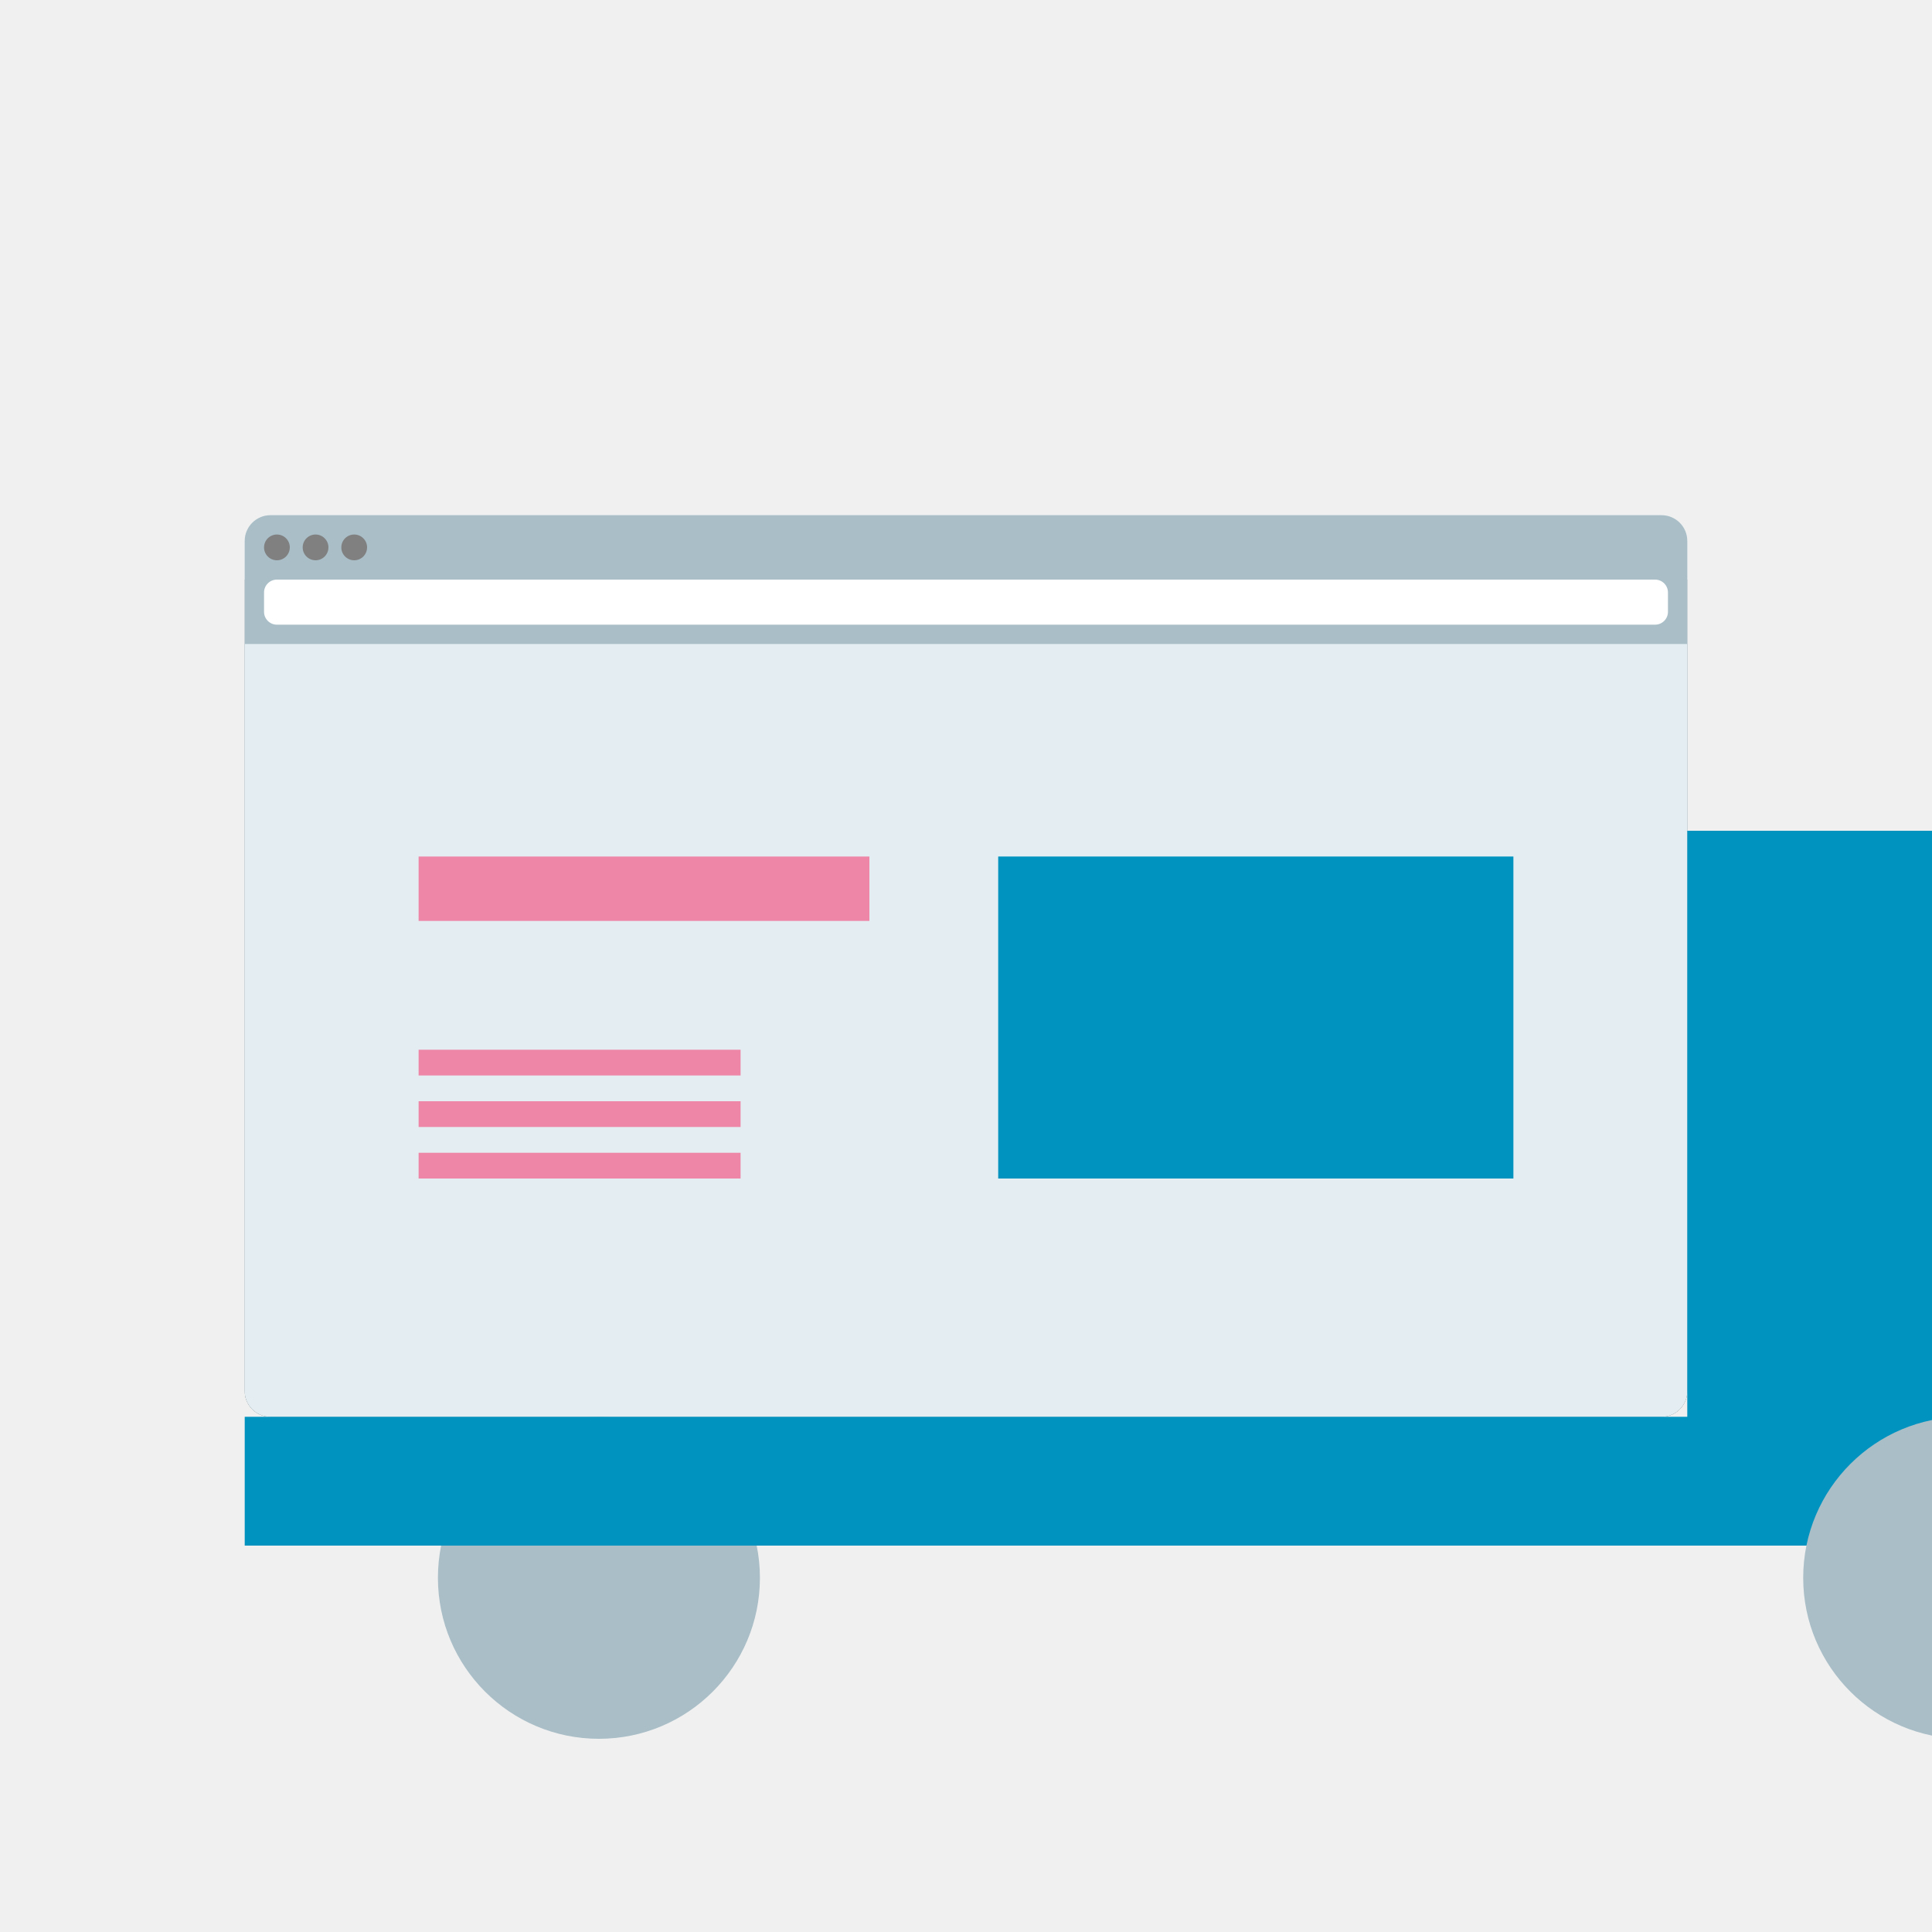
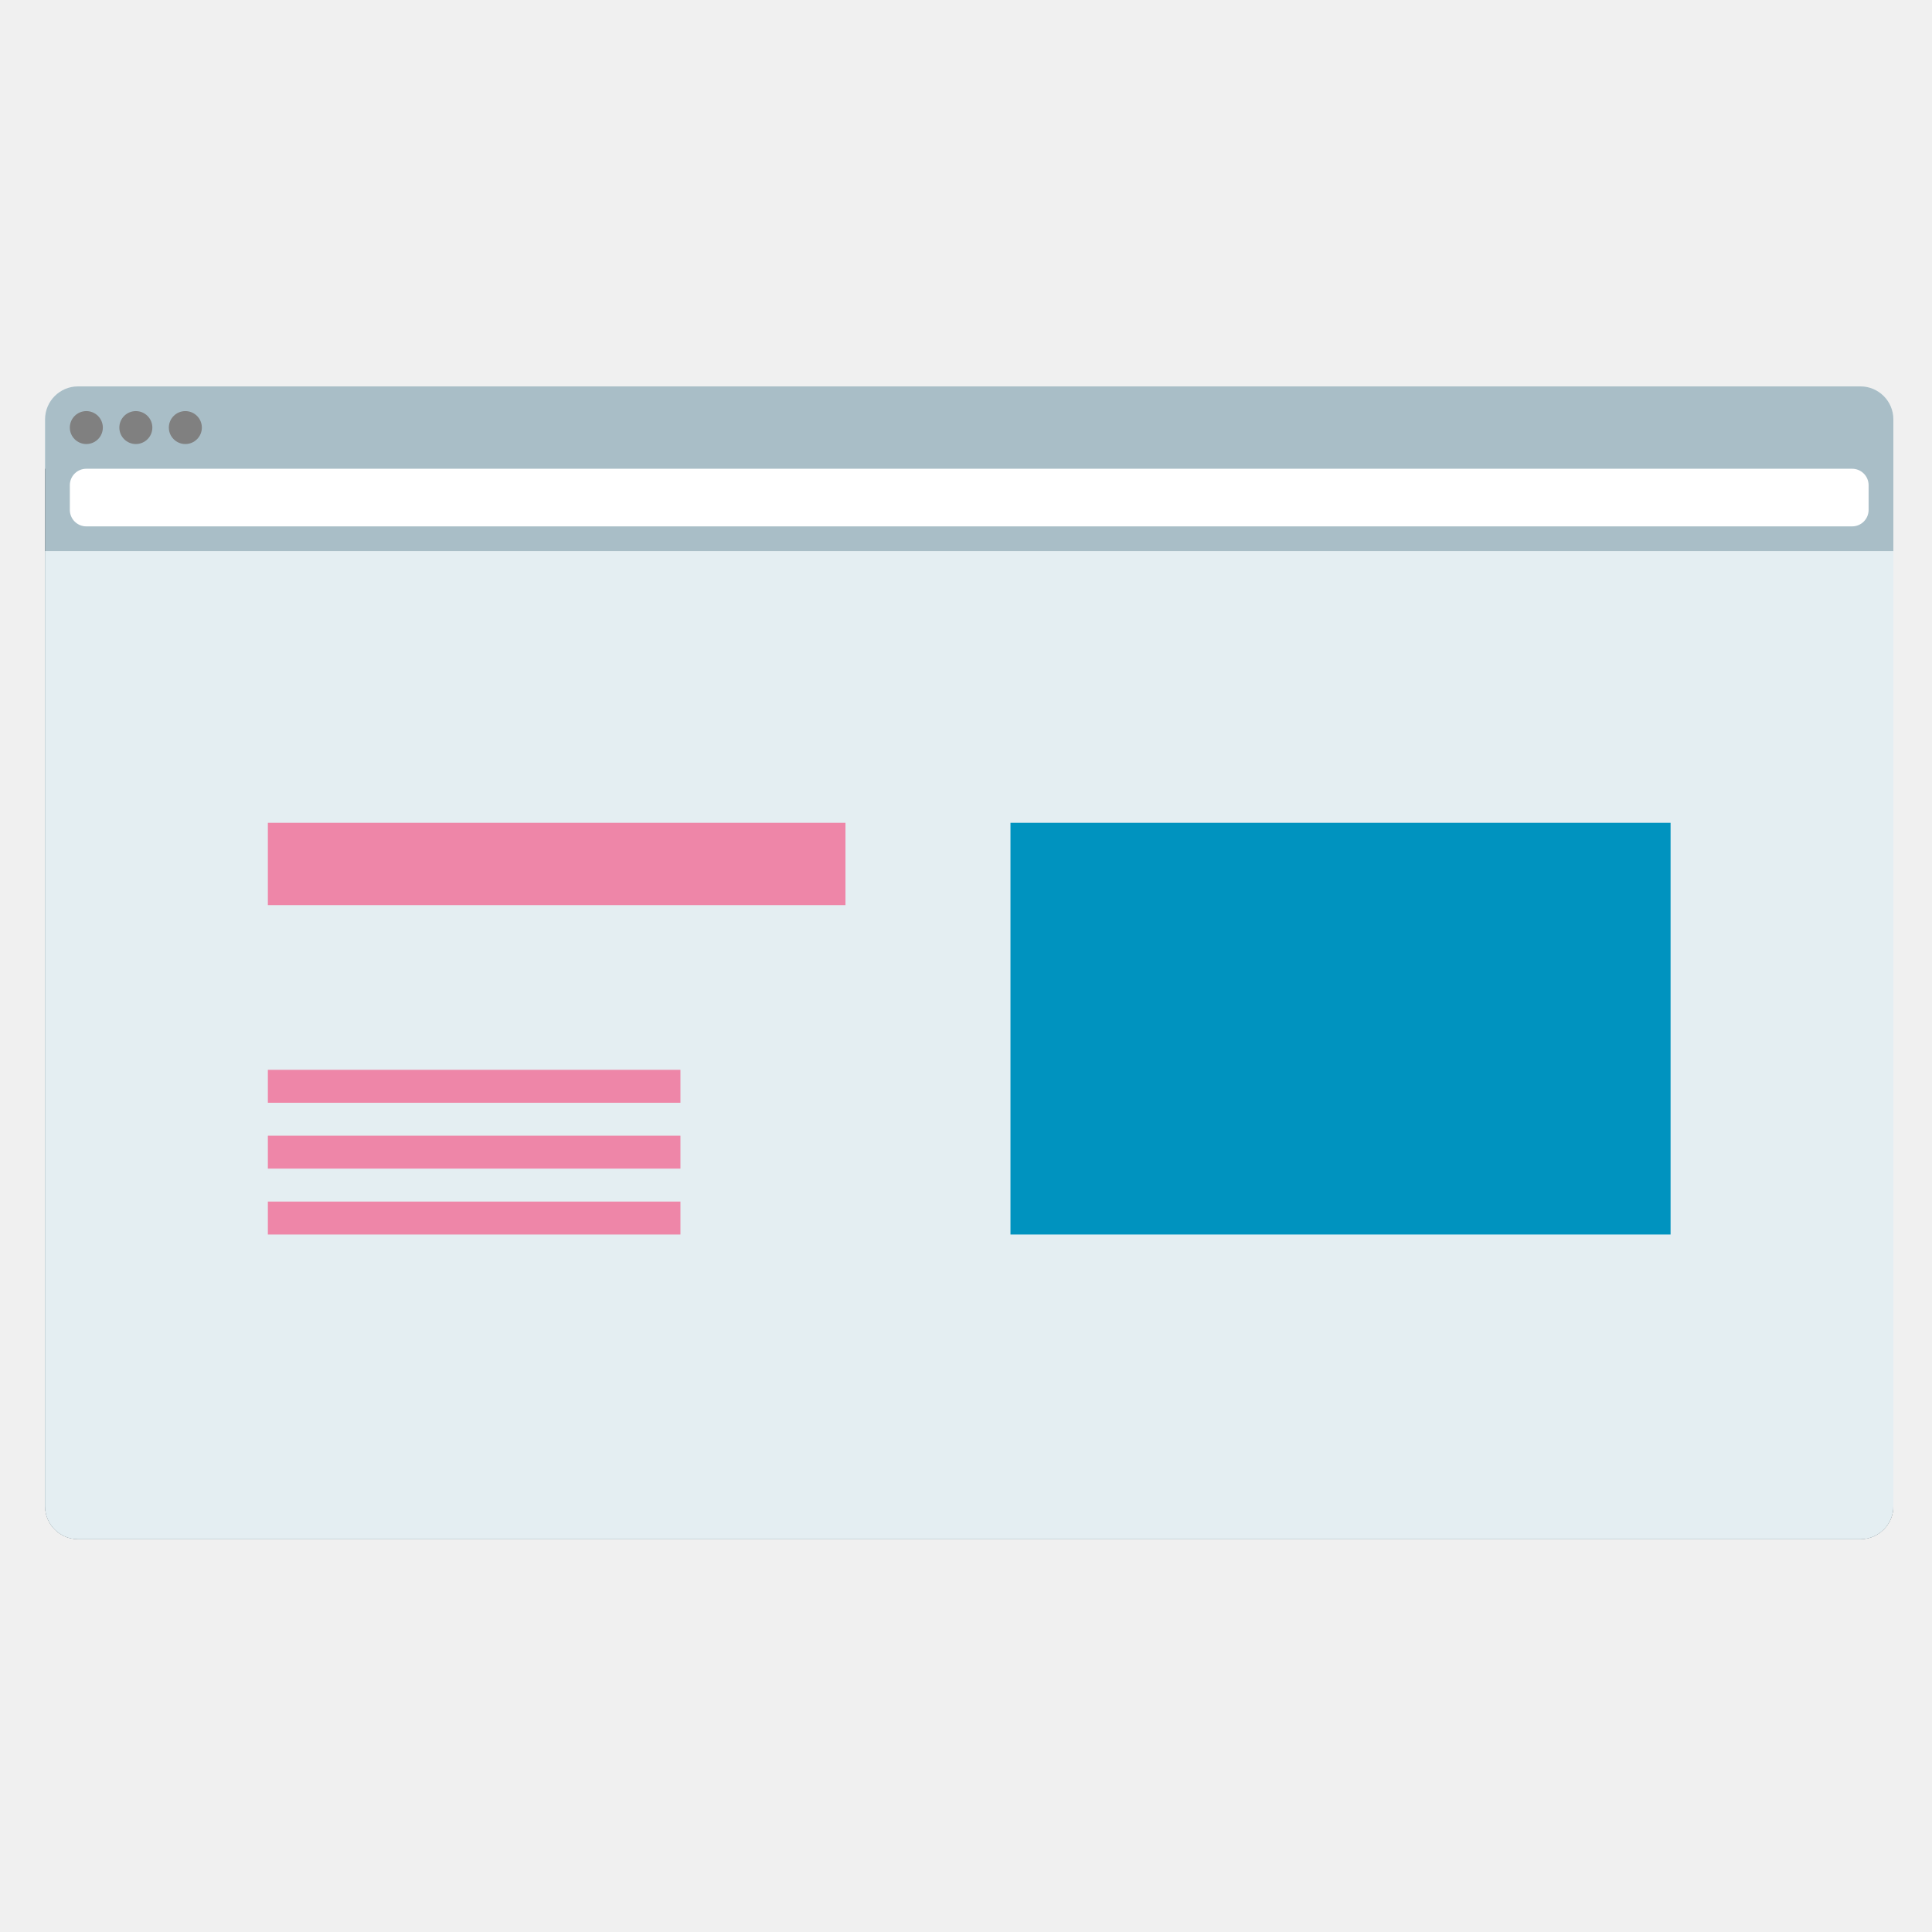
- <svg xmlns="http://www.w3.org/2000/svg" xmlns:xlink="http://www.w3.org/1999/xlink" width="300" height="300" viewBox="0 0 300 300">
+ <svg xmlns="http://www.w3.org/2000/svg" xmlns:xlink="http://www.w3.org/1999/xlink" width="100%" height="100%" viewBox="0 0 300 300">
  <defs>
-     <rect id="journeyimage07-a" width="224" height="140" rx="4" />
-     <rect id="journeyimage07-c" width="224" height="140" rx="4" />
+     <rect id="journeyimage7-a" width="287" height="179" rx="5.12" />
+     <rect id="journeyimage7-b" width="287" height="179" rx="5.12" />
  </defs>
  <g fill="none" fill-rule="evenodd">
-     <g transform="translate(38 80)">
-       <mask id="journeyimage07-b" fill="#fff">
-         <use xlink:href="#journeyimage07-a" />
-       </mask>
-       <use fill="#E4EEF2" xlink:href="#journeyimage07-a" />
-       <rect width="224" height="130" y="10" fill="#404040" mask="url(#journeyimage07-b)" />
-       <circle cx="5" cy="5" r="2" fill="gray" mask="url(#journeyimage07-b)" />
-       <circle cx="11" cy="5" r="2" fill="gray" mask="url(#journeyimage07-b)" />
-       <circle cx="17" cy="5" r="2" fill="gray" mask="url(#journeyimage07-b)" />
-       <g transform="translate(9 19)">
-         <rect width="20" height="4" y="108" fill="#EE86A8" />
-         <polygon fill="#0093BF" points="4 100 12 100 12 104 4 104" />
-         <polygon fill="#0093BF" points="8 92 125 92 125 96 8 96" />
-         <polygon fill="#0093BF" points="4 84 28 84 28 88 4 88" />
-         <polygon fill="#0093BF" points="8 76 125 76 125 80 8 80" />
-         <polygon fill="#0093BF" points="4 68 61 68 61 72 4 72" />
-         <polygon fill="#0093BF" points="4 60 76 60 76 64 4 64" />
-         <polygon fill="#0093BF" points="4 52 76 52 76 56 4 56" />
-         <polygon fill="#0093BF" points="4 44 76 44 76 48 4 48" />
-         <rect width="27" height="4" y="36" fill="#EE86A8" />
-         <rect width="20" height="4" y="24" fill="#EE86A8" />
-         <polygon fill="#0093BF" points="4 16 130 16 130 20 4 20" />
-         <polygon fill="#0093BF" points="4 8 98 8 98 12 4 12" />
-         <rect width="79" height="4" fill="#EE86A8" />
-       </g>
-       <mask id="journeyimage07-d" fill="#fff">
-         <use xlink:href="#journeyimage07-c" />
-       </mask>
-       <use fill="#A9BEC7" xlink:href="#journeyimage07-c" />
-       <rect width="224" height="120" y="20" fill="#E4EEF2" mask="url(#journeyimage07-d)" />
-       <rect width="218" height="7" x="3" y="10" fill="#FFF" mask="url(#journeyimage07-d)" rx="2" />
-       <circle cx="5" cy="5" r="2" fill="gray" mask="url(#journeyimage07-d)" />
-       <circle cx="11" cy="5" r="2" fill="gray" mask="url(#journeyimage07-d)" />
-       <circle cx="17" cy="5" r="2" fill="gray" mask="url(#journeyimage07-d)" />
-       <g mask="url(#journeyimage07-d)">
-         <g transform="translate(27 53)">
-           <rect width="70" height="10" fill="#EE86A8" />
-           <rect width="50" height="4" y="30" fill="#EE86A8" />
-           <rect width="50" height="4" y="38" fill="#EE86A8" />
-           <rect width="50" height="4" y="46" fill="#EE86A8" />
-           <rect width="80" height="50" x="90" fill="#0093BF" />
-         </g>
+     <g transform="translate(7 60)">
+       <use fill="#E4EEF2" xlink:href="#journeyimage7-a" />
+       <path fill="#404040" d="M0,12.786 L287,12.786 L287,173.88 C287,176.708 284.708,179 281.88,179 L5.12,179 C2.292,179 4.78718522e-15,176.708 4.4408921e-15,173.88 L0,12.786 Z" />
+       <ellipse cx="6.406" cy="6.393" fill="gray" rx="2.563" ry="2.557" />
+       <ellipse cx="14.094" cy="6.393" fill="gray" rx="2.563" ry="2.557" />
+       <ellipse cx="21.781" cy="6.393" fill="gray" rx="2.563" ry="2.557" />
+       <g class="code" transform="translate(11.531 24.293)">
+         <rect width="25.625" height="5.114" y="138.086" fill="#EE86A8" />
+         <polygon fill="#0093BF" points="5.125 127.857 15.375 127.857 15.375 132.971 5.125 132.971" />
+         <polygon fill="#0093BF" points="10.25 117.629 160.156 117.629 160.156 122.743 10.25 122.743" />
+         <polygon fill="#0093BF" points="5.125 107.4 35.875 107.4 35.875 112.514 5.125 112.514" />
+         <polygon fill="#0093BF" points="10.25 97.171 160.156 97.171 160.156 102.286 10.25 102.286" />
+         <polygon fill="#0093BF" points="5.125 86.943 78.156 86.943 78.156 92.057 5.125 92.057" />
+         <polygon fill="#0093BF" points="5.125 76.714 97.375 76.714 97.375 81.829 5.125 81.829" />
+         <polygon fill="#0093BF" points="5.125 66.486 97.375 66.486 97.375 71.6 5.125 71.6" />
+         <polygon fill="#0093BF" points="5.125 56.257 97.375 56.257 97.375 61.371 5.125 61.371" />
+         <rect width="34.594" height="5.114" y="46.029" fill="#EE86A8" />
+         <rect width="25.625" height="5.114" y="30.686" fill="#EE86A8" />
+         <polygon fill="#0093BF" points="5.125 20.457 166.563 20.457 166.563 25.571 5.125 25.571" />
+         <polygon fill="#0093BF" points="5.125 10.229 125.563 10.229 125.563 15.343 5.125 15.343" />
+         <rect width="101.219" height="5.114" fill="#EE86A8" />
      </g>
    </g>
-     <g transform="translate(38 129)">
-       <circle cx="55" cy="116" r="25" fill="#A9BEC7" />
-       <path fill="#0093BF" d="M224,91 L224,0 L271.926,-3.55271368e-15 C275.115,-1.30600674e-15 278.113,1.521 279.996,4.095 L301.211,33.088 C304.972,38.229 307,44.434 307,50.804 L307,91 L307,111 L0,111 L0,91 L224,91 Z" />
-       <circle cx="267" cy="116" r="25" fill="#A9BEC7" />
+     <g class="browser" transform="translate(7 60)">
+       <use fill="#A9BEC7" xlink:href="#journeyimage7-b" />
+       <path fill="#E4EEF2" d="M0,25.571 L287,25.571 L287,173.88 C287,176.708 284.708,179 281.88,179 L5.12,179 C2.292,179 5.67536364e-15,176.708 5.32907052e-15,173.88 L0,25.571 Z" />
+       <rect width="279.313" height="8.95" x="3.844" y="12.786" fill="#FFF" rx="2.56" />
+       <ellipse cx="6.406" cy="6.393" fill="gray" rx="2.563" ry="2.557" />
+       <ellipse cx="14.094" cy="6.393" fill="gray" rx="2.563" ry="2.557" />
+       <ellipse cx="21.781" cy="6.393" fill="gray" rx="2.563" ry="2.557" />
+       <rect width="89.688" height="12.786" x="34.594" y="67.764" fill="#EE86A8" />
+       <rect width="64.063" height="5.114" x="34.594" y="106.121" fill="#EE86A8" />
+       <rect width="64.063" height="5.114" x="34.594" y="116.35" fill="#EE86A8" />
+       <rect width="64.063" height="5.114" x="34.594" y="126.579" fill="#EE86A8" />
+       <rect width="102.5" height="63.929" x="149.906" y="67.764" fill="#0093BF" />
    </g>
  </g>
</svg>
